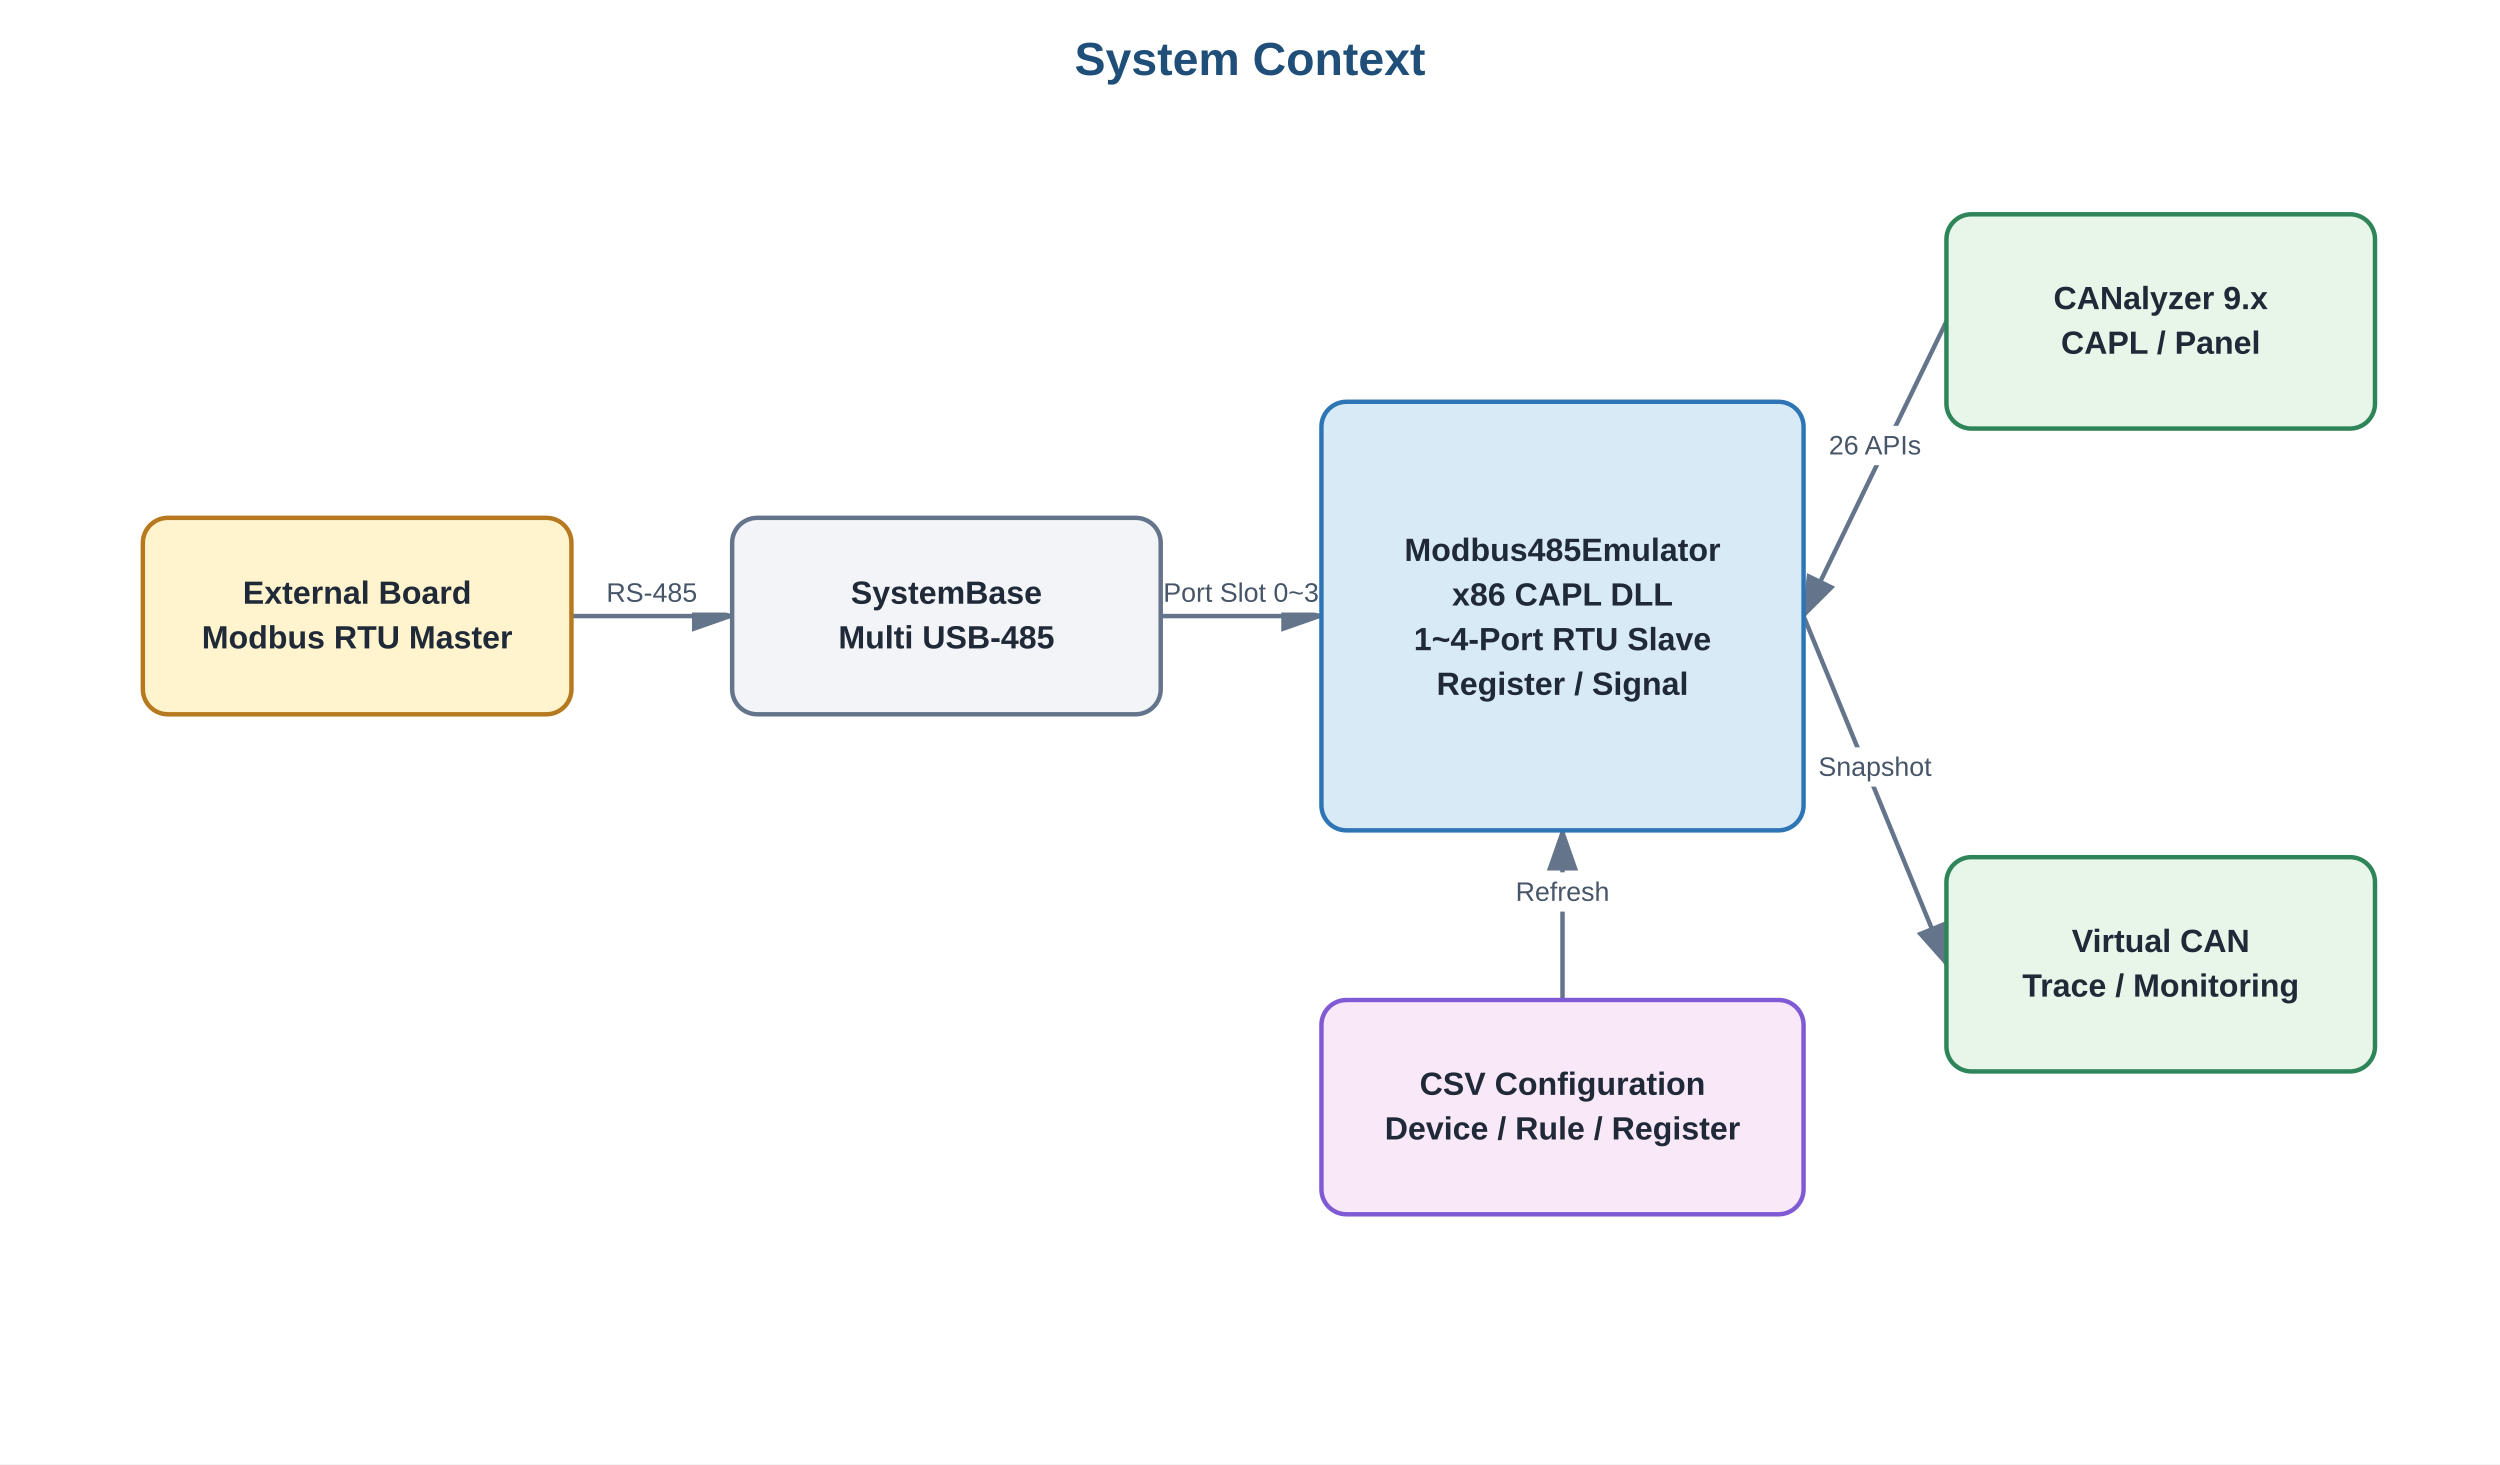
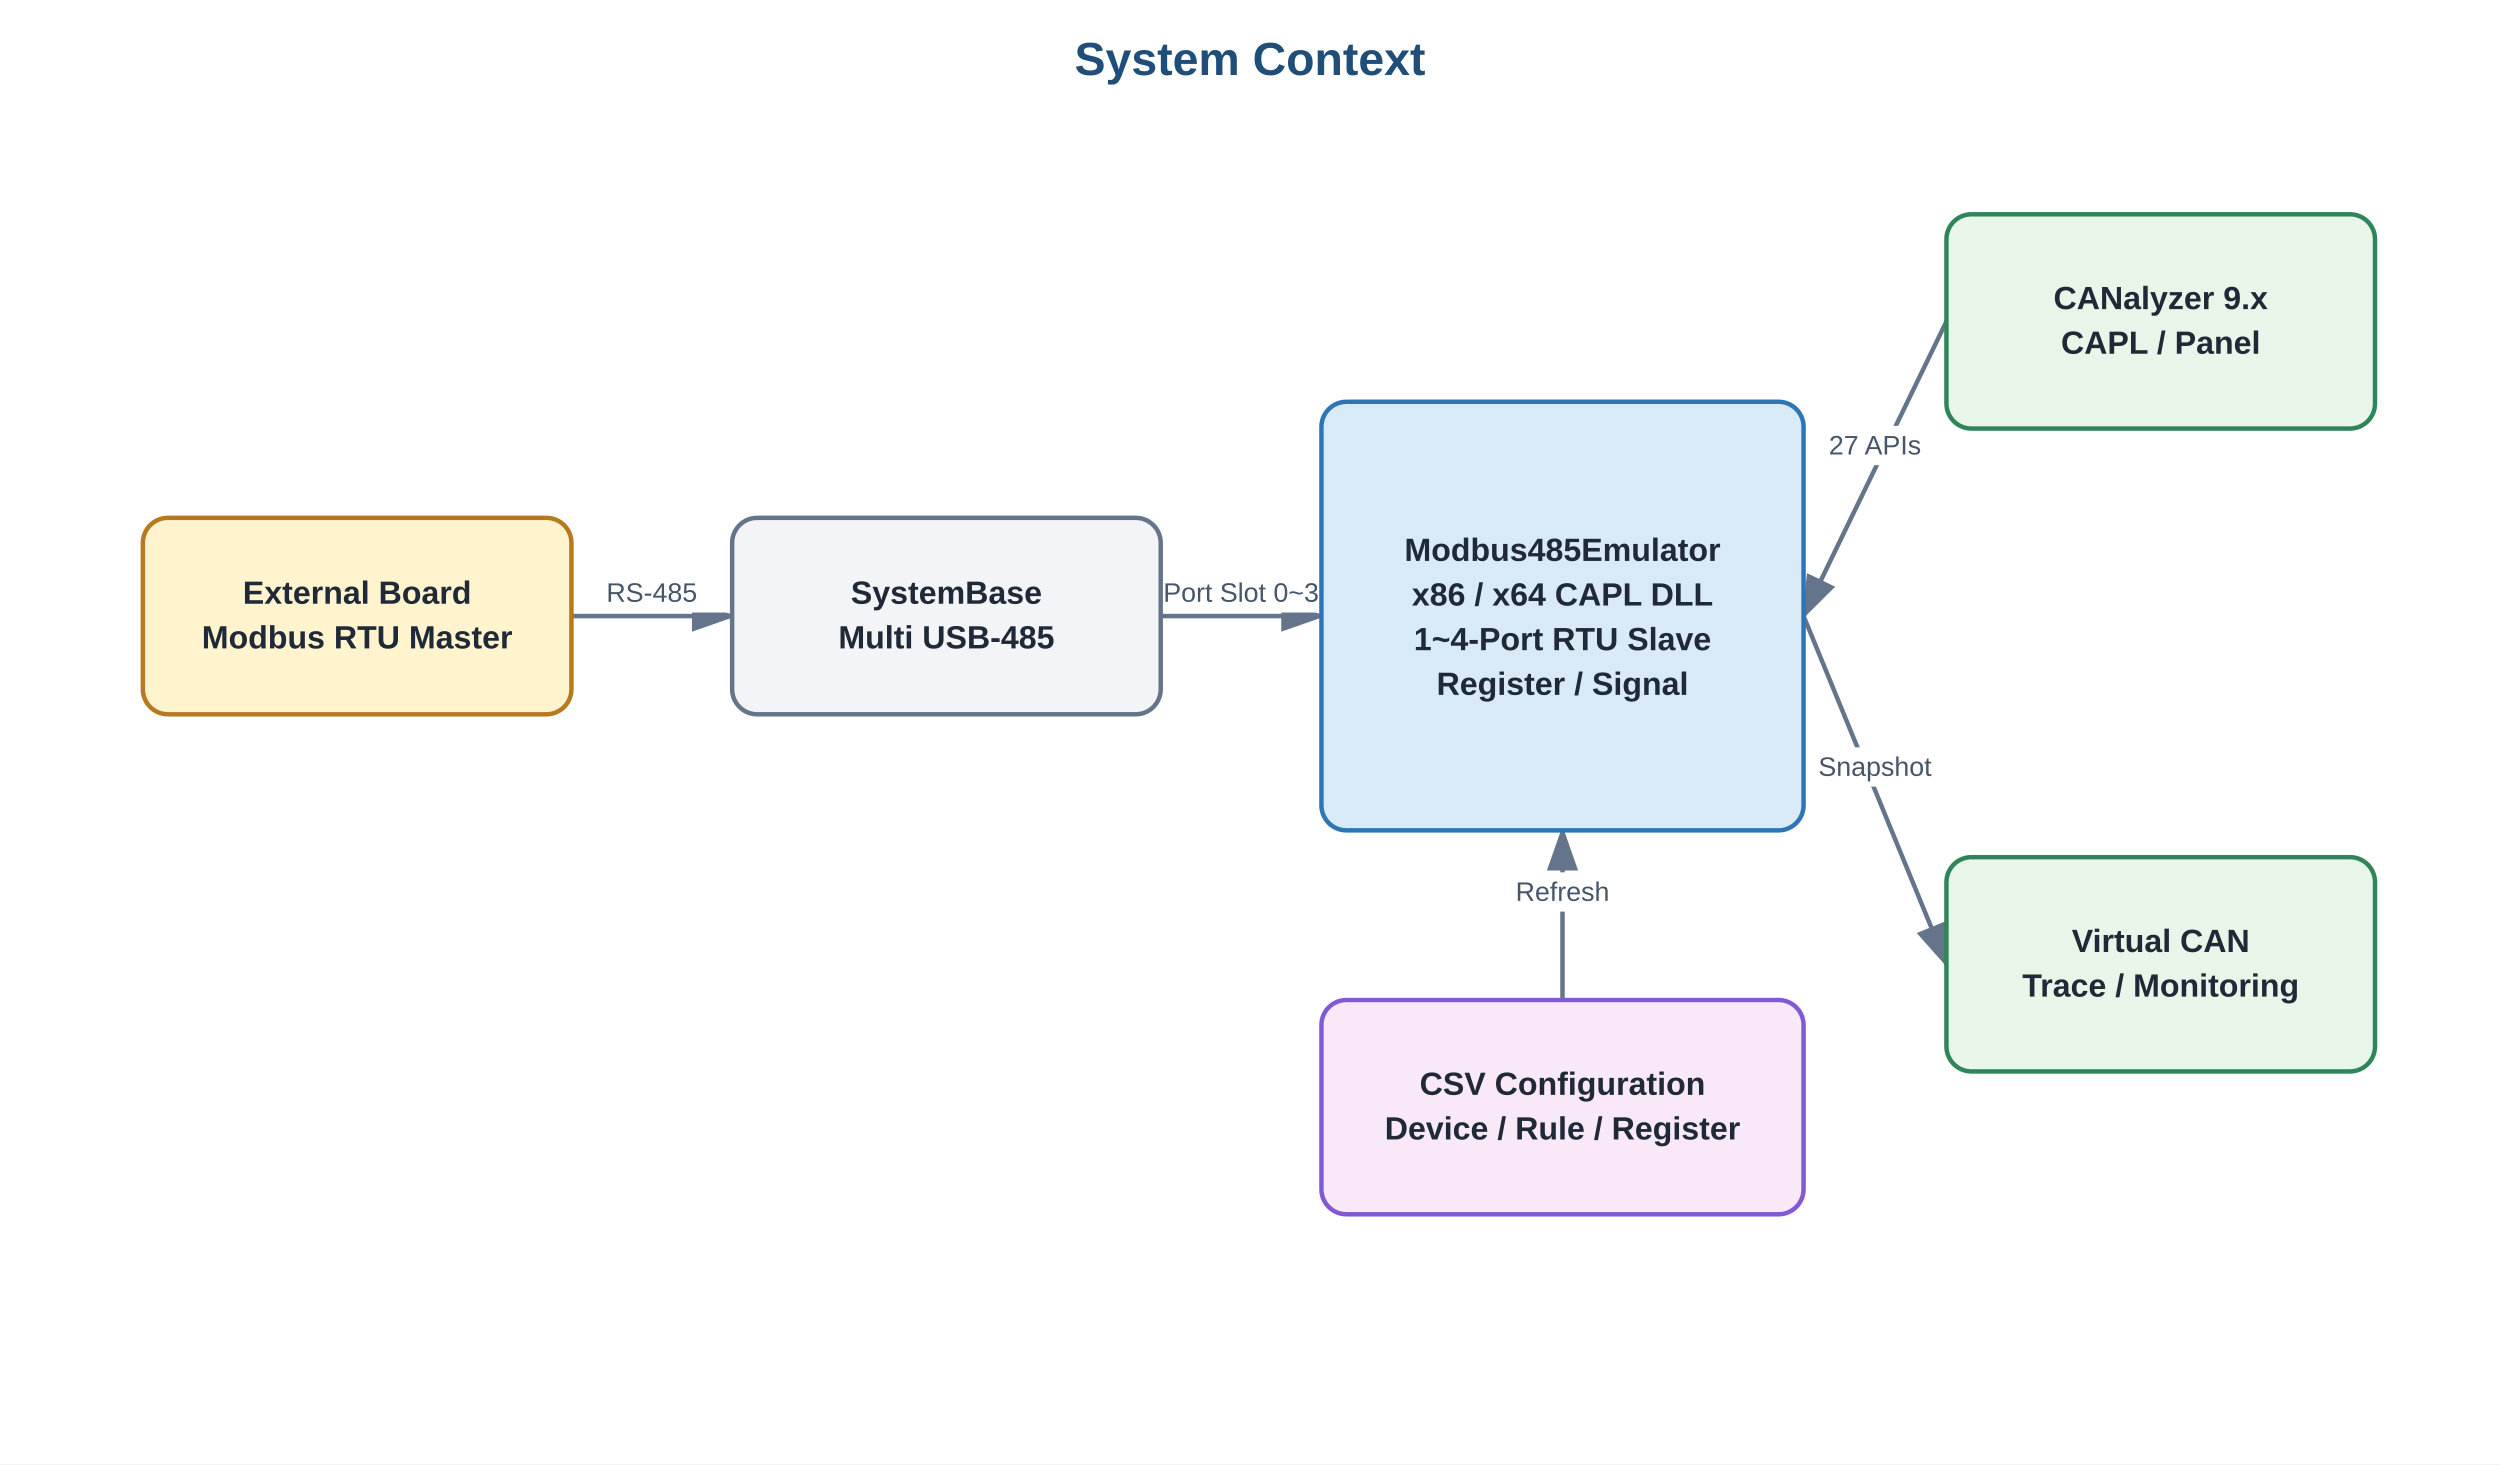
<svg xmlns="http://www.w3.org/2000/svg" width="1400" height="820" viewBox="0 0 1400 820">
  <defs>
    <marker id="arrow" markerWidth="10" markerHeight="7" refX="9" refY="3.5" orient="auto">
      <polygon points="0 0, 10 3.5, 0 7" fill="#64748B" />
    </marker>
  </defs>
  <rect width="1400" height="820" fill="#FFFFFF" />
  <text x="700.0" y="42" text-anchor="middle" font-family="Arial" font-size="26" font-weight="700" fill="#1F4E79">System Context</text>
  <line x1="320" y1="345.0" x2="410" y2="345.0" stroke="#64748B" stroke-width="2.5" marker-end="url(#arrow)" />
  <rect x="295.0" y="321.0" width="140" height="22" rx="5" fill="#FFFFFF" />
  <text x="365.0" y="337.0" text-anchor="middle" font-family="Arial" font-size="15" fill="#475569">RS-485</text>
  <line x1="650" y1="345.0" x2="740" y2="345.0" stroke="#64748B" stroke-width="2.5" marker-end="url(#arrow)" />
  <rect x="625.0" y="321.0" width="140" height="22" rx="5" fill="#FFFFFF" />
  <text x="695.0" y="337.0" text-anchor="middle" font-family="Arial" font-size="15" fill="#475569">Port Slot 0~3</text>
  <line x1="1090" y1="180.0" x2="1010" y2="345.0" stroke="#64748B" stroke-width="2.5" marker-end="url(#arrow)" />
  <rect x="980.0" y="238.5" width="140" height="22" rx="5" fill="#FFFFFF" />
-   <text x="1050.0" y="254.5" text-anchor="middle" font-family="Arial" font-size="15" fill="#475569">26 APIs</text>
+   <text x="1050.0" y="254.5" text-anchor="middle" font-family="Arial" font-size="15" fill="#475569">27 APIs</text>
  <line x1="1010" y1="345.0" x2="1090" y2="540.0" stroke="#64748B" stroke-width="2.5" marker-end="url(#arrow)" />
  <rect x="980.0" y="418.5" width="140" height="22" rx="5" fill="#FFFFFF" />
  <text x="1050.0" y="434.5" text-anchor="middle" font-family="Arial" font-size="15" fill="#475569">Snapshot</text>
  <line x1="875.0" y1="560" x2="875.0" y2="465" stroke="#64748B" stroke-width="2.5" marker-end="url(#arrow)" />
  <rect x="805.0" y="488.5" width="140" height="22" rx="5" fill="#FFFFFF" />
  <text x="875.0" y="504.5" text-anchor="middle" font-family="Arial" font-size="15" fill="#475569">Refresh</text>
  <rect x="80" y="290" width="240" height="110" rx="14" fill="#FFF4CE" stroke="#B7791F" stroke-width="2.5" />
  <text x="200.0" y="333.0" text-anchor="middle" dominant-baseline="middle" font-family="Arial" font-size="18" font-weight="600" fill="#1F2937">External Board</text>
  <text x="200.0" y="358.0" text-anchor="middle" dominant-baseline="middle" font-family="Arial" font-size="18" font-weight="600" fill="#1F2937">Modbus RTU Master</text>
  <rect x="410" y="290" width="240" height="110" rx="14" fill="#F2F4F7" stroke="#64748B" stroke-width="2.5" />
  <text x="530.0" y="333.0" text-anchor="middle" dominant-baseline="middle" font-family="Arial" font-size="18" font-weight="600" fill="#1F2937">SystemBase</text>
  <text x="530.0" y="358.0" text-anchor="middle" dominant-baseline="middle" font-family="Arial" font-size="18" font-weight="600" fill="#1F2937">Multi USB-485</text>
  <rect x="740" y="225" width="270" height="240" rx="14" fill="#D9EAF7" stroke="#2E75B6" stroke-width="2.5" />
  <text x="875.0" y="309.0" text-anchor="middle" dominant-baseline="middle" font-family="Arial" font-size="18" font-weight="600" fill="#1F2937">Modbus485Emulator</text>
-   <text x="875.0" y="334.0" text-anchor="middle" dominant-baseline="middle" font-family="Arial" font-size="18" font-weight="600" fill="#1F2937">x86 CAPL DLL</text>
+   <text x="875.0" y="334.0" text-anchor="middle" dominant-baseline="middle" font-family="Arial" font-size="18" font-weight="600" fill="#1F2937">x86 / x64 CAPL DLL</text>
  <text x="875.0" y="359.0" text-anchor="middle" dominant-baseline="middle" font-family="Arial" font-size="18" font-weight="600" fill="#1F2937">1~4-Port RTU Slave</text>
  <text x="875.0" y="384.0" text-anchor="middle" dominant-baseline="middle" font-family="Arial" font-size="18" font-weight="600" fill="#1F2937">Register / Signal</text>
  <rect x="1090" y="120" width="240" height="120" rx="14" fill="#E8F5E9" stroke="#2F855A" stroke-width="2.5" />
  <text x="1210.0" y="168.0" text-anchor="middle" dominant-baseline="middle" font-family="Arial" font-size="18" font-weight="600" fill="#1F2937">CANalyzer 9.x</text>
  <text x="1210.0" y="193.0" text-anchor="middle" dominant-baseline="middle" font-family="Arial" font-size="18" font-weight="600" fill="#1F2937">CAPL / Panel</text>
  <rect x="1090" y="480" width="240" height="120" rx="14" fill="#E8F5E9" stroke="#2F855A" stroke-width="2.5" />
  <text x="1210.0" y="528.0" text-anchor="middle" dominant-baseline="middle" font-family="Arial" font-size="18" font-weight="600" fill="#1F2937">Virtual CAN</text>
  <text x="1210.0" y="553.0" text-anchor="middle" dominant-baseline="middle" font-family="Arial" font-size="18" font-weight="600" fill="#1F2937">Trace / Monitoring</text>
  <rect x="740" y="560" width="270" height="120" rx="14" fill="#F8E8F8" stroke="#805AD5" stroke-width="2.5" />
  <text x="875.0" y="608.0" text-anchor="middle" dominant-baseline="middle" font-family="Arial" font-size="18" font-weight="600" fill="#1F2937">CSV Configuration</text>
  <text x="875.0" y="633.0" text-anchor="middle" dominant-baseline="middle" font-family="Arial" font-size="18" font-weight="600" fill="#1F2937">Device / Rule / Register</text>
</svg>
